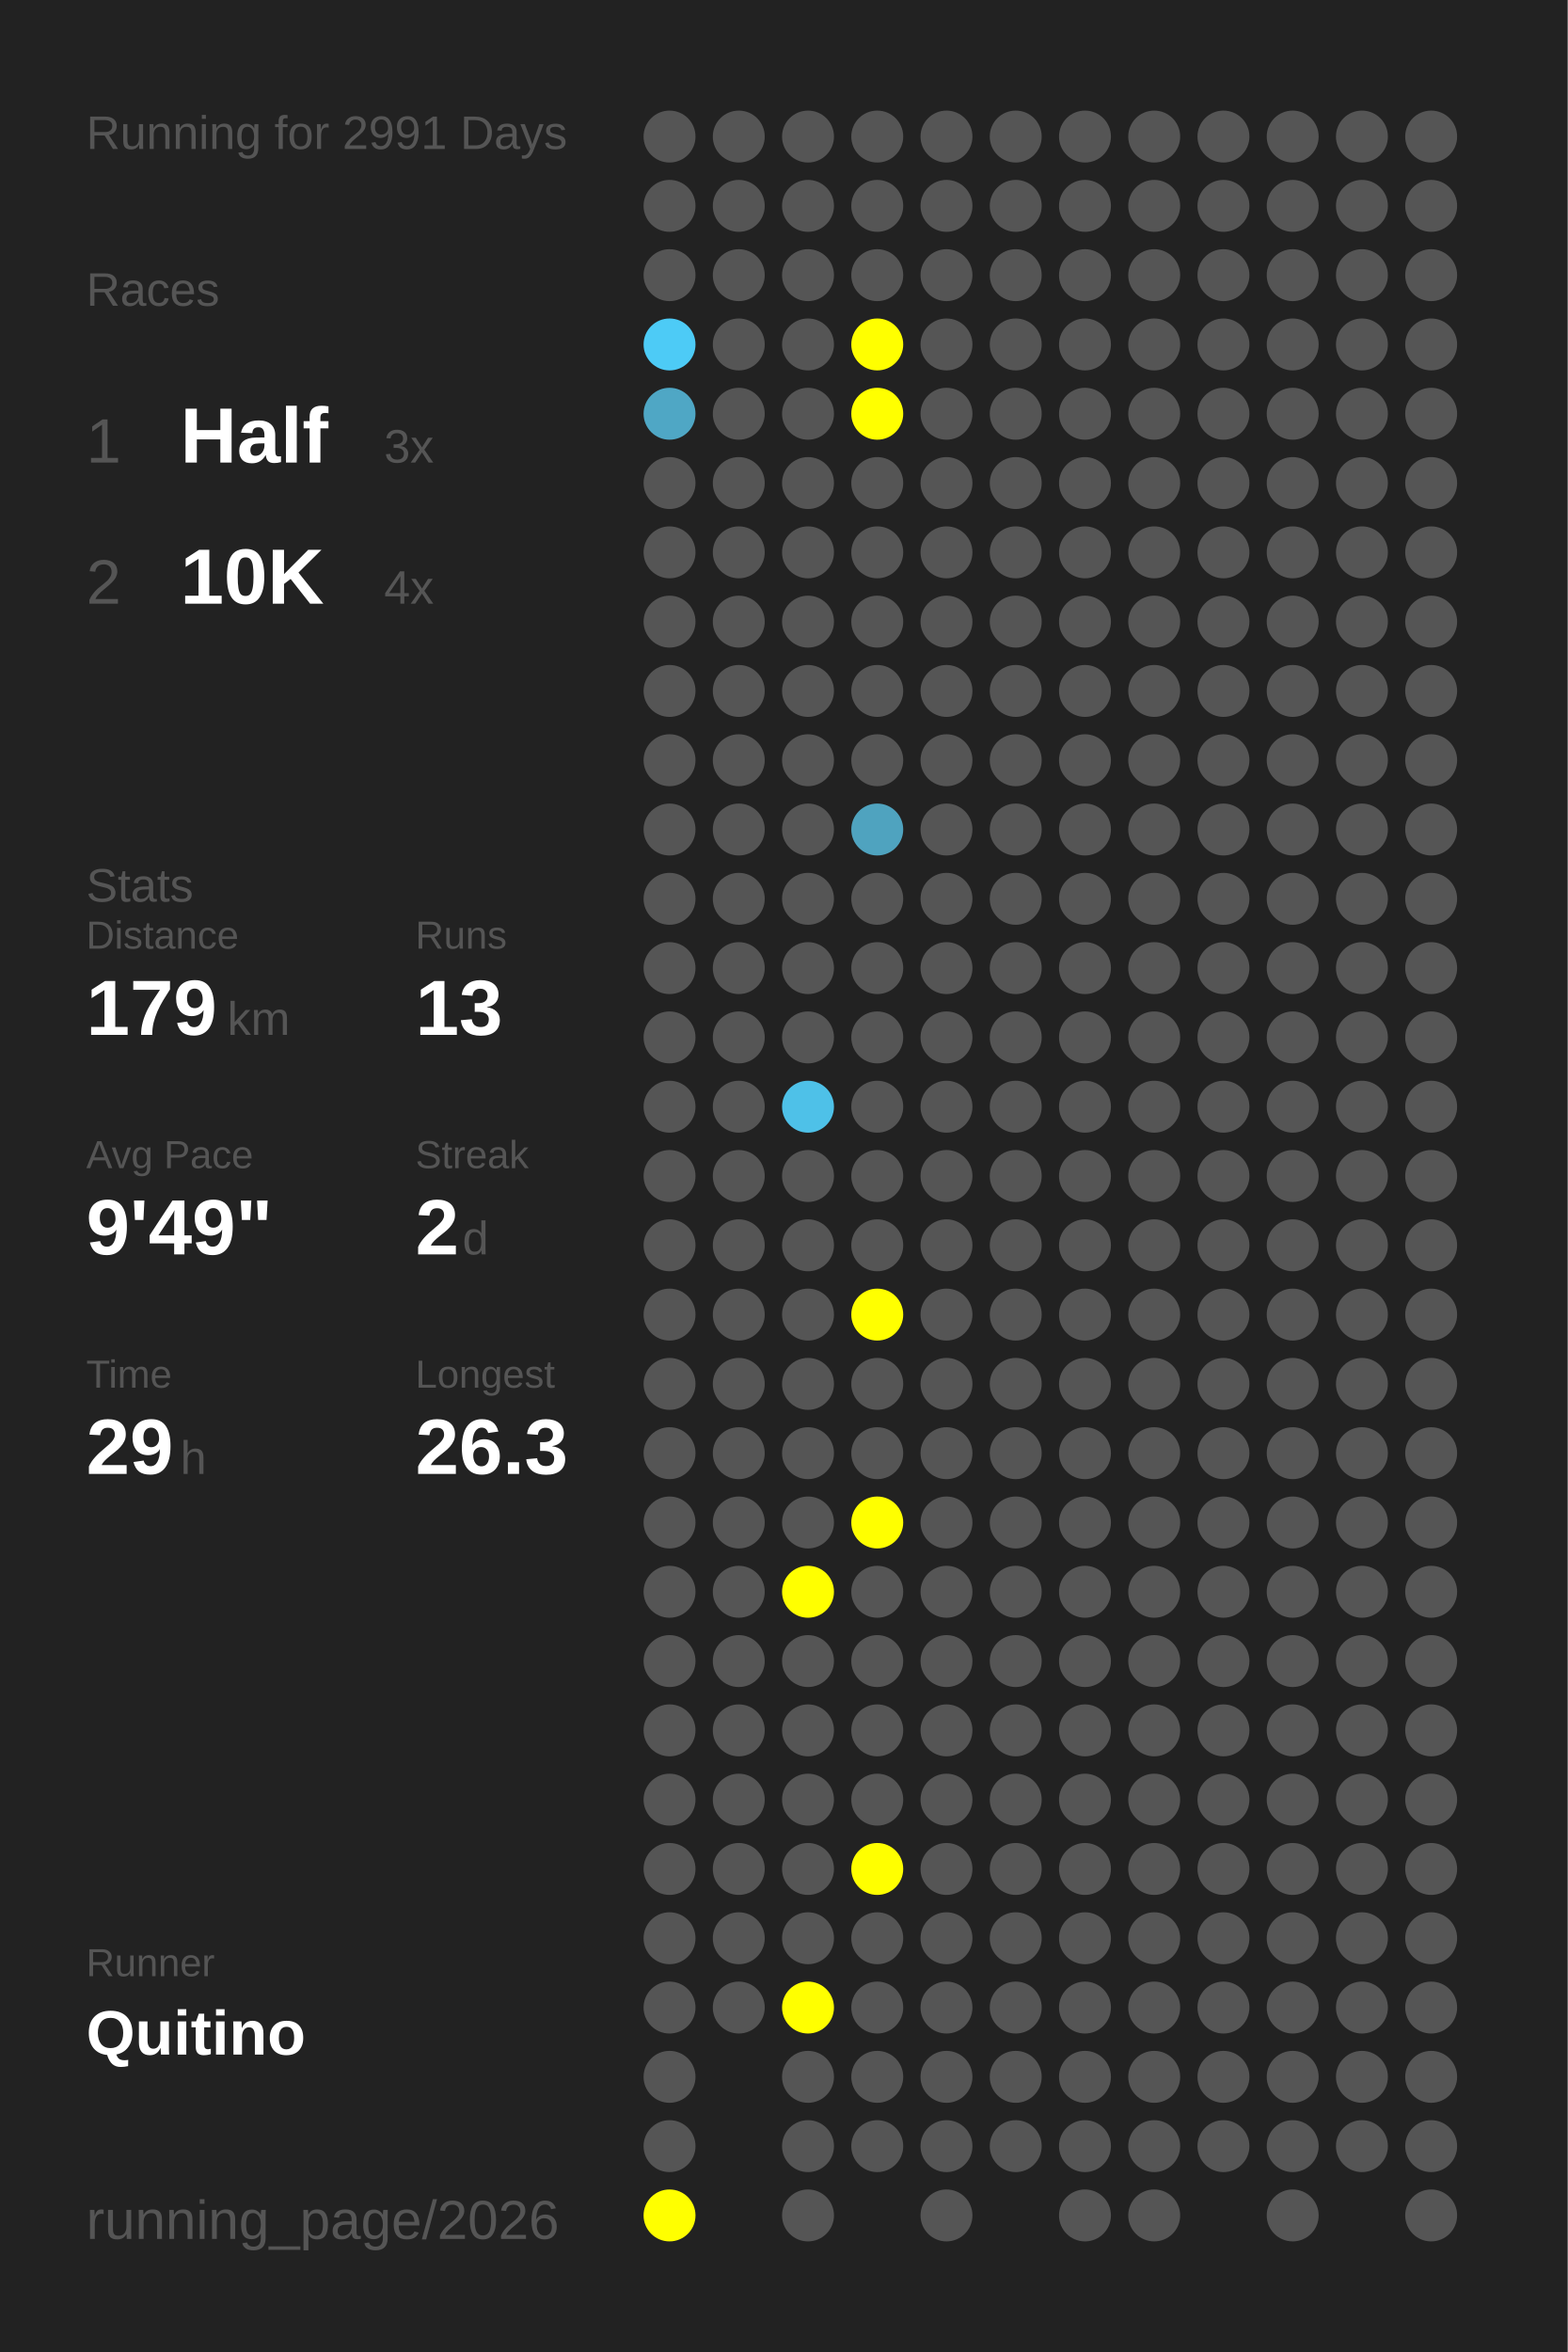
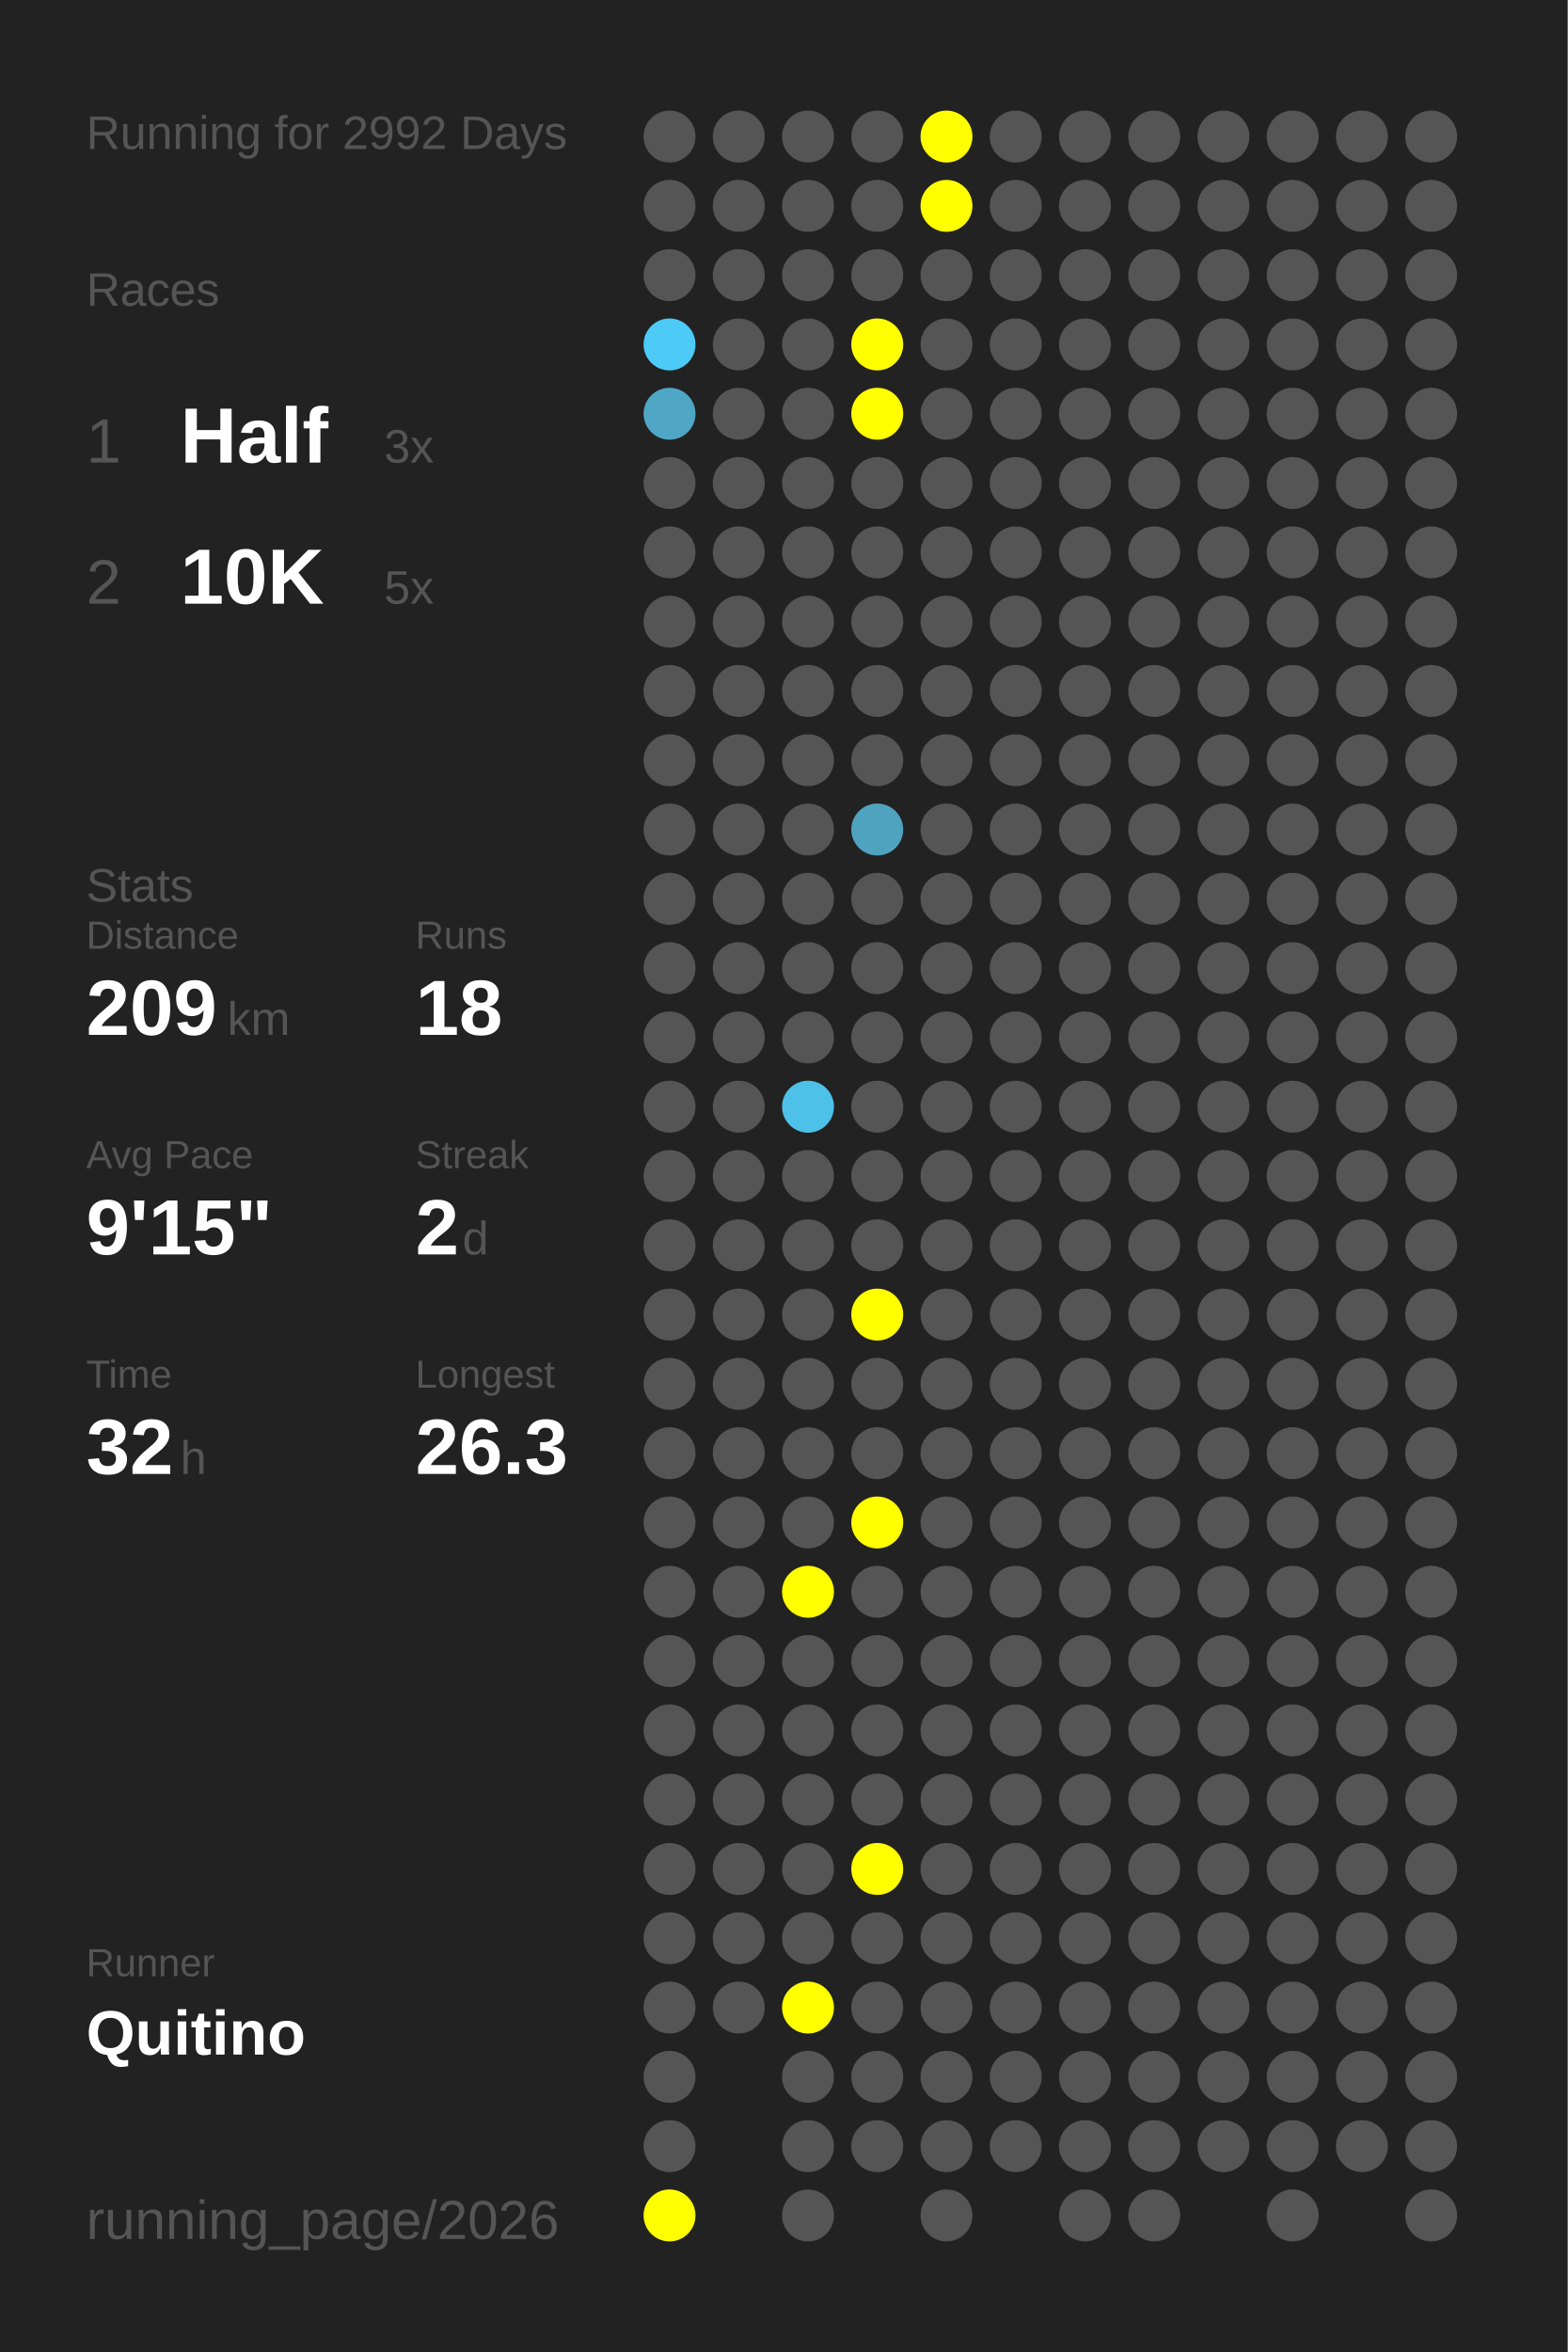
<svg xmlns="http://www.w3.org/2000/svg" baseProfile="full" height="300mm" version="1.1" viewBox="0,0,200,300" width="200mm">
  <defs />
  <rect fill="#222222" height="300" width="200" x="0" y="0" />
-   <text fill="#555555" style="font-size:6px; font-family:Arial;" x="11" y="19">Running for 2991 Days</text>
+   <text fill="#555555" style="font-size:6px; font-family:Arial;" x="11" y="19">Running for 2992 Days</text>
  <text fill="#555555" style="font-size:6px; font-family:Arial;" x="11" y="39">Races</text>
  <text fill="#555555" style="font-size:8px; font-family:Arial;" x="11" y="59">1</text>
  <text fill="#FFFFFF" style="font-size:10px; font-family:Arial; font-weight:bold;" x="23" y="59">Half</text>
  <text fill="#555555" style="font-size:6px; font-family:Arial;" x="49" y="59">3x</text>
  <text fill="#555555" style="font-size:8px; font-family:Arial;" x="11" y="77">2</text>
  <text fill="#FFFFFF" style="font-size:10px; font-family:Arial; font-weight:bold;" x="23" y="77">10K</text>
-   <text fill="#555555" style="font-size:6px; font-family:Arial;" x="49" y="77">4x</text>
+   <text fill="#555555" style="font-size:6px; font-family:Arial;" x="49" y="77">5x</text>
  <text fill="#555555" style="font-size:6px; font-family:Arial;" x="11" y="115">Stats</text>
  <text fill="#555555" style="font-size:5px; font-family:Arial;" x="11" y="121">Distance</text>
-   <text fill="#FFFFFF" style="font-size:10px; font-family:Arial; font-weight:bold;" x="11" y="132">179</text>
+   <text fill="#FFFFFF" style="font-size:10px; font-family:Arial; font-weight:bold;" x="11" y="132">209</text>
  <text fill="#555555" style="font-size:6px; font-family:Arial;" x="29" y="132">km</text>
  <text fill="#555555" style="font-size:5px; font-family:Arial;" x="53" y="121">Runs</text>
-   <text fill="#FFFFFF" style="font-size:10px; font-family:Arial; font-weight:bold;" x="53" y="132">13</text>
+   <text fill="#FFFFFF" style="font-size:10px; font-family:Arial; font-weight:bold;" x="53" y="132">18</text>
  <text fill="#555555" style="font-size:5px; font-family:Arial;" x="11" y="149">Avg Pace</text>
-   <text fill="#FFFFFF" style="font-size:10px; font-family:Arial; font-weight:bold;" x="11" y="160">9'49"</text>
+   <text fill="#FFFFFF" style="font-size:10px; font-family:Arial; font-weight:bold;" x="11" y="160">9'15"</text>
  <text fill="#555555" style="font-size:5px; font-family:Arial;" x="53" y="149">Streak</text>
  <text fill="#FFFFFF" style="font-size:10px; font-family:Arial; font-weight:bold;" x="53" y="160">2</text>
  <text fill="#555555" style="font-size:6px; font-family:Arial;" x="59" y="160">d</text>
  <text fill="#555555" style="font-size:5px; font-family:Arial;" x="11" y="177">Time</text>
-   <text fill="#FFFFFF" style="font-size:10px; font-family:Arial; font-weight:bold;" x="11" y="188">29</text>
+   <text fill="#FFFFFF" style="font-size:10px; font-family:Arial; font-weight:bold;" x="11" y="188">32</text>
  <text fill="#555555" style="font-size:6px; font-family:Arial;" x="23" y="188">h</text>
  <text fill="#555555" style="font-size:5px; font-family:Arial;" x="53" y="177">Longest</text>
  <text fill="#FFFFFF" style="font-size:10px; font-family:Arial; font-weight:bold;" x="53" y="188">26.3</text>
  <text fill="#555555" style="font-size:5px; font-family:Arial;" x="11" y="252.065">Runner</text>
  <text fill="#FFFFFF" style="font-size:8px; font-family:Arial; font-weight:bold;" x="11" y="262.065">Quitino</text>
  <text fill="#555555" style="font-size:7px; font-family:Arial;" x="11" y="285.581">running_page/2026</text>
  <circle cx="85.417" cy="17.419" fill="#555555" r="3.312" />
  <circle cx="85.417" cy="26.258" fill="#555555" r="3.312" />
  <circle cx="85.417" cy="35.097" fill="#555555" r="3.312" />
  <circle cx="85.417" cy="43.935" fill="#4dcbf6" r="3.312" />
  <circle cx="85.417" cy="52.774" fill="#4fa7c5" r="3.312" />
  <circle cx="85.417" cy="61.613" fill="#555555" r="3.312" />
  <circle cx="85.417" cy="70.452" fill="#555555" r="3.312" />
  <circle cx="85.417" cy="79.29" fill="#555555" r="3.312" />
  <circle cx="85.417" cy="88.129" fill="#555555" r="3.312" />
  <circle cx="85.417" cy="96.968" fill="#555555" r="3.312" />
  <circle cx="85.417" cy="105.806" fill="#555555" r="3.312" />
  <circle cx="85.417" cy="114.645" fill="#555555" r="3.312" />
  <circle cx="85.417" cy="123.484" fill="#555555" r="3.312" />
  <circle cx="85.417" cy="132.323" fill="#555555" r="3.312" />
  <circle cx="85.417" cy="141.161" fill="#555555" r="3.312" />
  <circle cx="85.417" cy="150" fill="#555555" r="3.312" />
  <circle cx="85.417" cy="158.839" fill="#555555" r="3.312" />
  <circle cx="85.417" cy="167.677" fill="#555555" r="3.312" />
  <circle cx="85.417" cy="176.516" fill="#555555" r="3.312" />
  <circle cx="85.417" cy="185.355" fill="#555555" r="3.312" />
  <circle cx="85.417" cy="194.194" fill="#555555" r="3.312" />
  <circle cx="85.417" cy="203.032" fill="#555555" r="3.312" />
  <circle cx="85.417" cy="211.871" fill="#555555" r="3.312" />
  <circle cx="85.417" cy="220.71" fill="#555555" r="3.312" />
  <circle cx="85.417" cy="229.548" fill="#555555" r="3.312" />
  <circle cx="85.417" cy="238.387" fill="#555555" r="3.312" />
  <circle cx="85.417" cy="247.226" fill="#555555" r="3.312" />
  <circle cx="85.417" cy="256.065" fill="#555555" r="3.312" />
  <circle cx="85.417" cy="264.903" fill="#555555" r="3.312" />
  <circle cx="85.417" cy="273.742" fill="#555555" r="3.312" />
  <circle cx="85.417" cy="282.581" fill="#FFFF00" r="3.312" />
  <circle cx="94.25" cy="17.419" fill="#555555" r="3.312" />
  <circle cx="94.25" cy="26.258" fill="#555555" r="3.312" />
  <circle cx="94.25" cy="35.097" fill="#555555" r="3.312" />
  <circle cx="94.25" cy="43.935" fill="#555555" r="3.312" />
  <circle cx="94.25" cy="52.774" fill="#555555" r="3.312" />
  <circle cx="94.25" cy="61.613" fill="#555555" r="3.312" />
  <circle cx="94.25" cy="70.452" fill="#555555" r="3.312" />
  <circle cx="94.25" cy="79.29" fill="#555555" r="3.312" />
  <circle cx="94.25" cy="88.129" fill="#555555" r="3.312" />
  <circle cx="94.25" cy="96.968" fill="#555555" r="3.312" />
  <circle cx="94.25" cy="105.806" fill="#555555" r="3.312" />
  <circle cx="94.25" cy="114.645" fill="#555555" r="3.312" />
  <circle cx="94.25" cy="123.484" fill="#555555" r="3.312" />
  <circle cx="94.25" cy="132.323" fill="#555555" r="3.312" />
  <circle cx="94.25" cy="141.161" fill="#555555" r="3.312" />
  <circle cx="94.25" cy="150" fill="#555555" r="3.312" />
  <circle cx="94.25" cy="158.839" fill="#555555" r="3.312" />
  <circle cx="94.25" cy="167.677" fill="#555555" r="3.312" />
  <circle cx="94.25" cy="176.516" fill="#555555" r="3.312" />
  <circle cx="94.25" cy="185.355" fill="#555555" r="3.312" />
  <circle cx="94.25" cy="194.194" fill="#555555" r="3.312" />
  <circle cx="94.25" cy="203.032" fill="#555555" r="3.312" />
  <circle cx="94.25" cy="211.871" fill="#555555" r="3.312" />
  <circle cx="94.25" cy="220.71" fill="#555555" r="3.312" />
  <circle cx="94.25" cy="229.548" fill="#555555" r="3.312" />
  <circle cx="94.25" cy="238.387" fill="#555555" r="3.312" />
  <circle cx="94.25" cy="247.226" fill="#555555" r="3.312" />
  <circle cx="94.25" cy="256.065" fill="#555555" r="3.312" />
  <circle cx="103.083" cy="17.419" fill="#555555" r="3.312" />
  <circle cx="103.083" cy="26.258" fill="#555555" r="3.312" />
  <circle cx="103.083" cy="35.097" fill="#555555" r="3.312" />
  <circle cx="103.083" cy="43.935" fill="#555555" r="3.312" />
  <circle cx="103.083" cy="52.774" fill="#555555" r="3.312" />
  <circle cx="103.083" cy="61.613" fill="#555555" r="3.312" />
  <circle cx="103.083" cy="70.452" fill="#555555" r="3.312" />
  <circle cx="103.083" cy="79.29" fill="#555555" r="3.312" />
  <circle cx="103.083" cy="88.129" fill="#555555" r="3.312" />
  <circle cx="103.083" cy="96.968" fill="#555555" r="3.312" />
  <circle cx="103.083" cy="105.806" fill="#555555" r="3.312" />
  <circle cx="103.083" cy="114.645" fill="#555555" r="3.312" />
  <circle cx="103.083" cy="123.484" fill="#555555" r="3.312" />
  <circle cx="103.083" cy="132.323" fill="#555555" r="3.312" />
  <circle cx="103.083" cy="141.161" fill="#4ec1e8" r="3.312" />
  <circle cx="103.083" cy="150" fill="#555555" r="3.312" />
  <circle cx="103.083" cy="158.839" fill="#555555" r="3.312" />
  <circle cx="103.083" cy="167.677" fill="#555555" r="3.312" />
  <circle cx="103.083" cy="176.516" fill="#555555" r="3.312" />
  <circle cx="103.083" cy="185.355" fill="#555555" r="3.312" />
  <circle cx="103.083" cy="194.194" fill="#555555" r="3.312" />
  <circle cx="103.083" cy="203.032" fill="#FFFF00" r="3.312" />
  <circle cx="103.083" cy="211.871" fill="#555555" r="3.312" />
  <circle cx="103.083" cy="220.71" fill="#555555" r="3.312" />
  <circle cx="103.083" cy="229.548" fill="#555555" r="3.312" />
  <circle cx="103.083" cy="238.387" fill="#555555" r="3.312" />
  <circle cx="103.083" cy="247.226" fill="#555555" r="3.312" />
  <circle cx="103.083" cy="256.065" fill="#FFFF00" r="3.312" />
  <circle cx="103.083" cy="264.903" fill="#555555" r="3.312" />
  <circle cx="103.083" cy="273.742" fill="#555555" r="3.312" />
  <circle cx="103.083" cy="282.581" fill="#555555" r="3.312" />
  <circle cx="111.917" cy="17.419" fill="#555555" r="3.312" />
  <circle cx="111.917" cy="26.258" fill="#555555" r="3.312" />
  <circle cx="111.917" cy="35.097" fill="#555555" r="3.312" />
  <circle cx="111.917" cy="43.935" fill="#FFFF00" r="3.312" />
  <circle cx="111.917" cy="52.774" fill="#FFFF00" r="3.312" />
  <circle cx="111.917" cy="61.613" fill="#555555" r="3.312" />
  <circle cx="111.917" cy="70.452" fill="#555555" r="3.312" />
  <circle cx="111.917" cy="79.29" fill="#555555" r="3.312" />
  <circle cx="111.917" cy="88.129" fill="#555555" r="3.312" />
  <circle cx="111.917" cy="96.968" fill="#555555" r="3.312" />
  <circle cx="111.917" cy="105.806" fill="#4fa3bf" r="3.312" />
  <circle cx="111.917" cy="114.645" fill="#555555" r="3.312" />
  <circle cx="111.917" cy="123.484" fill="#555555" r="3.312" />
  <circle cx="111.917" cy="132.323" fill="#555555" r="3.312" />
  <circle cx="111.917" cy="141.161" fill="#555555" r="3.312" />
  <circle cx="111.917" cy="150" fill="#555555" r="3.312" />
  <circle cx="111.917" cy="158.839" fill="#555555" r="3.312" />
  <circle cx="111.917" cy="167.677" fill="#FFFF00" r="3.312" />
  <circle cx="111.917" cy="176.516" fill="#555555" r="3.312" />
  <circle cx="111.917" cy="185.355" fill="#555555" r="3.312" />
  <circle cx="111.917" cy="194.194" fill="#FFFF00" r="3.312" />
  <circle cx="111.917" cy="203.032" fill="#555555" r="3.312" />
  <circle cx="111.917" cy="211.871" fill="#555555" r="3.312" />
  <circle cx="111.917" cy="220.71" fill="#555555" r="3.312" />
  <circle cx="111.917" cy="229.548" fill="#555555" r="3.312" />
  <circle cx="111.917" cy="238.387" fill="#FFFF00" r="3.312" />
  <circle cx="111.917" cy="247.226" fill="#555555" r="3.312" />
  <circle cx="111.917" cy="256.065" fill="#555555" r="3.312" />
  <circle cx="111.917" cy="264.903" fill="#555555" r="3.312" />
  <circle cx="111.917" cy="273.742" fill="#555555" r="3.312" />
-   <circle cx="120.75" cy="17.419" fill="#555555" r="3.312" />
-   <circle cx="120.75" cy="26.258" fill="#555555" r="3.312" />
+   <circle cx="120.75" cy="17.419" fill="#FFFF00" r="3.312" />
+   <circle cx="120.75" cy="26.258" fill="#FFFF00" r="3.312" />
  <circle cx="120.75" cy="35.097" fill="#555555" r="3.312" />
  <circle cx="120.75" cy="43.935" fill="#555555" r="3.312" />
  <circle cx="120.75" cy="52.774" fill="#555555" r="3.312" />
  <circle cx="120.75" cy="61.613" fill="#555555" r="3.312" />
  <circle cx="120.75" cy="70.452" fill="#555555" r="3.312" />
  <circle cx="120.75" cy="79.29" fill="#555555" r="3.312" />
  <circle cx="120.75" cy="88.129" fill="#555555" r="3.312" />
  <circle cx="120.75" cy="96.968" fill="#555555" r="3.312" />
  <circle cx="120.75" cy="105.806" fill="#555555" r="3.312" />
  <circle cx="120.75" cy="114.645" fill="#555555" r="3.312" />
  <circle cx="120.75" cy="123.484" fill="#555555" r="3.312" />
  <circle cx="120.75" cy="132.323" fill="#555555" r="3.312" />
  <circle cx="120.75" cy="141.161" fill="#555555" r="3.312" />
  <circle cx="120.75" cy="150" fill="#555555" r="3.312" />
  <circle cx="120.75" cy="158.839" fill="#555555" r="3.312" />
  <circle cx="120.75" cy="167.677" fill="#555555" r="3.312" />
  <circle cx="120.75" cy="176.516" fill="#555555" r="3.312" />
  <circle cx="120.75" cy="185.355" fill="#555555" r="3.312" />
  <circle cx="120.75" cy="194.194" fill="#555555" r="3.312" />
  <circle cx="120.75" cy="203.032" fill="#555555" r="3.312" />
  <circle cx="120.75" cy="211.871" fill="#555555" r="3.312" />
  <circle cx="120.75" cy="220.71" fill="#555555" r="3.312" />
  <circle cx="120.75" cy="229.548" fill="#555555" r="3.312" />
  <circle cx="120.75" cy="238.387" fill="#555555" r="3.312" />
  <circle cx="120.75" cy="247.226" fill="#555555" r="3.312" />
  <circle cx="120.75" cy="256.065" fill="#555555" r="3.312" />
  <circle cx="120.75" cy="264.903" fill="#555555" r="3.312" />
  <circle cx="120.75" cy="273.742" fill="#555555" r="3.312" />
  <circle cx="120.75" cy="282.581" fill="#555555" r="3.312" />
  <circle cx="129.583" cy="17.419" fill="#555555" r="3.312" />
  <circle cx="129.583" cy="26.258" fill="#555555" r="3.312" />
  <circle cx="129.583" cy="35.097" fill="#555555" r="3.312" />
  <circle cx="129.583" cy="43.935" fill="#555555" r="3.312" />
  <circle cx="129.583" cy="52.774" fill="#555555" r="3.312" />
  <circle cx="129.583" cy="61.613" fill="#555555" r="3.312" />
  <circle cx="129.583" cy="70.452" fill="#555555" r="3.312" />
  <circle cx="129.583" cy="79.29" fill="#555555" r="3.312" />
  <circle cx="129.583" cy="88.129" fill="#555555" r="3.312" />
  <circle cx="129.583" cy="96.968" fill="#555555" r="3.312" />
  <circle cx="129.583" cy="105.806" fill="#555555" r="3.312" />
  <circle cx="129.583" cy="114.645" fill="#555555" r="3.312" />
  <circle cx="129.583" cy="123.484" fill="#555555" r="3.312" />
  <circle cx="129.583" cy="132.323" fill="#555555" r="3.312" />
  <circle cx="129.583" cy="141.161" fill="#555555" r="3.312" />
  <circle cx="129.583" cy="150" fill="#555555" r="3.312" />
  <circle cx="129.583" cy="158.839" fill="#555555" r="3.312" />
  <circle cx="129.583" cy="167.677" fill="#555555" r="3.312" />
  <circle cx="129.583" cy="176.516" fill="#555555" r="3.312" />
  <circle cx="129.583" cy="185.355" fill="#555555" r="3.312" />
  <circle cx="129.583" cy="194.194" fill="#555555" r="3.312" />
  <circle cx="129.583" cy="203.032" fill="#555555" r="3.312" />
  <circle cx="129.583" cy="211.871" fill="#555555" r="3.312" />
  <circle cx="129.583" cy="220.71" fill="#555555" r="3.312" />
  <circle cx="129.583" cy="229.548" fill="#555555" r="3.312" />
  <circle cx="129.583" cy="238.387" fill="#555555" r="3.312" />
  <circle cx="129.583" cy="247.226" fill="#555555" r="3.312" />
  <circle cx="129.583" cy="256.065" fill="#555555" r="3.312" />
  <circle cx="129.583" cy="264.903" fill="#555555" r="3.312" />
  <circle cx="129.583" cy="273.742" fill="#555555" r="3.312" />
  <circle cx="138.417" cy="17.419" fill="#555555" r="3.312" />
  <circle cx="138.417" cy="26.258" fill="#555555" r="3.312" />
  <circle cx="138.417" cy="35.097" fill="#555555" r="3.312" />
  <circle cx="138.417" cy="43.935" fill="#555555" r="3.312" />
  <circle cx="138.417" cy="52.774" fill="#555555" r="3.312" />
  <circle cx="138.417" cy="61.613" fill="#555555" r="3.312" />
  <circle cx="138.417" cy="70.452" fill="#555555" r="3.312" />
  <circle cx="138.417" cy="79.29" fill="#555555" r="3.312" />
  <circle cx="138.417" cy="88.129" fill="#555555" r="3.312" />
  <circle cx="138.417" cy="96.968" fill="#555555" r="3.312" />
  <circle cx="138.417" cy="105.806" fill="#555555" r="3.312" />
  <circle cx="138.417" cy="114.645" fill="#555555" r="3.312" />
  <circle cx="138.417" cy="123.484" fill="#555555" r="3.312" />
  <circle cx="138.417" cy="132.323" fill="#555555" r="3.312" />
  <circle cx="138.417" cy="141.161" fill="#555555" r="3.312" />
  <circle cx="138.417" cy="150" fill="#555555" r="3.312" />
  <circle cx="138.417" cy="158.839" fill="#555555" r="3.312" />
  <circle cx="138.417" cy="167.677" fill="#555555" r="3.312" />
  <circle cx="138.417" cy="176.516" fill="#555555" r="3.312" />
  <circle cx="138.417" cy="185.355" fill="#555555" r="3.312" />
  <circle cx="138.417" cy="194.194" fill="#555555" r="3.312" />
  <circle cx="138.417" cy="203.032" fill="#555555" r="3.312" />
  <circle cx="138.417" cy="211.871" fill="#555555" r="3.312" />
  <circle cx="138.417" cy="220.71" fill="#555555" r="3.312" />
  <circle cx="138.417" cy="229.548" fill="#555555" r="3.312" />
  <circle cx="138.417" cy="238.387" fill="#555555" r="3.312" />
  <circle cx="138.417" cy="247.226" fill="#555555" r="3.312" />
  <circle cx="138.417" cy="256.065" fill="#555555" r="3.312" />
  <circle cx="138.417" cy="264.903" fill="#555555" r="3.312" />
  <circle cx="138.417" cy="273.742" fill="#555555" r="3.312" />
  <circle cx="138.417" cy="282.581" fill="#555555" r="3.312" />
  <circle cx="147.25" cy="17.419" fill="#555555" r="3.312" />
  <circle cx="147.25" cy="26.258" fill="#555555" r="3.312" />
  <circle cx="147.25" cy="35.097" fill="#555555" r="3.312" />
  <circle cx="147.25" cy="43.935" fill="#555555" r="3.312" />
  <circle cx="147.25" cy="52.774" fill="#555555" r="3.312" />
  <circle cx="147.25" cy="61.613" fill="#555555" r="3.312" />
  <circle cx="147.25" cy="70.452" fill="#555555" r="3.312" />
  <circle cx="147.25" cy="79.29" fill="#555555" r="3.312" />
  <circle cx="147.25" cy="88.129" fill="#555555" r="3.312" />
  <circle cx="147.25" cy="96.968" fill="#555555" r="3.312" />
  <circle cx="147.25" cy="105.806" fill="#555555" r="3.312" />
  <circle cx="147.25" cy="114.645" fill="#555555" r="3.312" />
  <circle cx="147.25" cy="123.484" fill="#555555" r="3.312" />
  <circle cx="147.25" cy="132.323" fill="#555555" r="3.312" />
  <circle cx="147.25" cy="141.161" fill="#555555" r="3.312" />
  <circle cx="147.25" cy="150" fill="#555555" r="3.312" />
  <circle cx="147.25" cy="158.839" fill="#555555" r="3.312" />
  <circle cx="147.25" cy="167.677" fill="#555555" r="3.312" />
  <circle cx="147.25" cy="176.516" fill="#555555" r="3.312" />
  <circle cx="147.25" cy="185.355" fill="#555555" r="3.312" />
  <circle cx="147.25" cy="194.194" fill="#555555" r="3.312" />
  <circle cx="147.25" cy="203.032" fill="#555555" r="3.312" />
  <circle cx="147.25" cy="211.871" fill="#555555" r="3.312" />
  <circle cx="147.25" cy="220.71" fill="#555555" r="3.312" />
  <circle cx="147.25" cy="229.548" fill="#555555" r="3.312" />
  <circle cx="147.25" cy="238.387" fill="#555555" r="3.312" />
  <circle cx="147.25" cy="247.226" fill="#555555" r="3.312" />
  <circle cx="147.25" cy="256.065" fill="#555555" r="3.312" />
  <circle cx="147.25" cy="264.903" fill="#555555" r="3.312" />
  <circle cx="147.25" cy="273.742" fill="#555555" r="3.312" />
  <circle cx="147.25" cy="282.581" fill="#555555" r="3.312" />
  <circle cx="156.083" cy="17.419" fill="#555555" r="3.312" />
  <circle cx="156.083" cy="26.258" fill="#555555" r="3.312" />
  <circle cx="156.083" cy="35.097" fill="#555555" r="3.312" />
  <circle cx="156.083" cy="43.935" fill="#555555" r="3.312" />
  <circle cx="156.083" cy="52.774" fill="#555555" r="3.312" />
  <circle cx="156.083" cy="61.613" fill="#555555" r="3.312" />
  <circle cx="156.083" cy="70.452" fill="#555555" r="3.312" />
  <circle cx="156.083" cy="79.29" fill="#555555" r="3.312" />
  <circle cx="156.083" cy="88.129" fill="#555555" r="3.312" />
  <circle cx="156.083" cy="96.968" fill="#555555" r="3.312" />
  <circle cx="156.083" cy="105.806" fill="#555555" r="3.312" />
  <circle cx="156.083" cy="114.645" fill="#555555" r="3.312" />
  <circle cx="156.083" cy="123.484" fill="#555555" r="3.312" />
  <circle cx="156.083" cy="132.323" fill="#555555" r="3.312" />
  <circle cx="156.083" cy="141.161" fill="#555555" r="3.312" />
  <circle cx="156.083" cy="150" fill="#555555" r="3.312" />
  <circle cx="156.083" cy="158.839" fill="#555555" r="3.312" />
  <circle cx="156.083" cy="167.677" fill="#555555" r="3.312" />
  <circle cx="156.083" cy="176.516" fill="#555555" r="3.312" />
  <circle cx="156.083" cy="185.355" fill="#555555" r="3.312" />
  <circle cx="156.083" cy="194.194" fill="#555555" r="3.312" />
  <circle cx="156.083" cy="203.032" fill="#555555" r="3.312" />
  <circle cx="156.083" cy="211.871" fill="#555555" r="3.312" />
  <circle cx="156.083" cy="220.71" fill="#555555" r="3.312" />
  <circle cx="156.083" cy="229.548" fill="#555555" r="3.312" />
  <circle cx="156.083" cy="238.387" fill="#555555" r="3.312" />
  <circle cx="156.083" cy="247.226" fill="#555555" r="3.312" />
  <circle cx="156.083" cy="256.065" fill="#555555" r="3.312" />
  <circle cx="156.083" cy="264.903" fill="#555555" r="3.312" />
  <circle cx="156.083" cy="273.742" fill="#555555" r="3.312" />
  <circle cx="164.917" cy="17.419" fill="#555555" r="3.312" />
  <circle cx="164.917" cy="26.258" fill="#555555" r="3.312" />
  <circle cx="164.917" cy="35.097" fill="#555555" r="3.312" />
  <circle cx="164.917" cy="43.935" fill="#555555" r="3.312" />
  <circle cx="164.917" cy="52.774" fill="#555555" r="3.312" />
  <circle cx="164.917" cy="61.613" fill="#555555" r="3.312" />
  <circle cx="164.917" cy="70.452" fill="#555555" r="3.312" />
  <circle cx="164.917" cy="79.29" fill="#555555" r="3.312" />
  <circle cx="164.917" cy="88.129" fill="#555555" r="3.312" />
  <circle cx="164.917" cy="96.968" fill="#555555" r="3.312" />
  <circle cx="164.917" cy="105.806" fill="#555555" r="3.312" />
  <circle cx="164.917" cy="114.645" fill="#555555" r="3.312" />
  <circle cx="164.917" cy="123.484" fill="#555555" r="3.312" />
  <circle cx="164.917" cy="132.323" fill="#555555" r="3.312" />
  <circle cx="164.917" cy="141.161" fill="#555555" r="3.312" />
  <circle cx="164.917" cy="150" fill="#555555" r="3.312" />
  <circle cx="164.917" cy="158.839" fill="#555555" r="3.312" />
  <circle cx="164.917" cy="167.677" fill="#555555" r="3.312" />
  <circle cx="164.917" cy="176.516" fill="#555555" r="3.312" />
  <circle cx="164.917" cy="185.355" fill="#555555" r="3.312" />
  <circle cx="164.917" cy="194.194" fill="#555555" r="3.312" />
  <circle cx="164.917" cy="203.032" fill="#555555" r="3.312" />
  <circle cx="164.917" cy="211.871" fill="#555555" r="3.312" />
  <circle cx="164.917" cy="220.71" fill="#555555" r="3.312" />
  <circle cx="164.917" cy="229.548" fill="#555555" r="3.312" />
  <circle cx="164.917" cy="238.387" fill="#555555" r="3.312" />
  <circle cx="164.917" cy="247.226" fill="#555555" r="3.312" />
  <circle cx="164.917" cy="256.065" fill="#555555" r="3.312" />
  <circle cx="164.917" cy="264.903" fill="#555555" r="3.312" />
  <circle cx="164.917" cy="273.742" fill="#555555" r="3.312" />
  <circle cx="164.917" cy="282.581" fill="#555555" r="3.312" />
  <circle cx="173.75" cy="17.419" fill="#555555" r="3.312" />
  <circle cx="173.75" cy="26.258" fill="#555555" r="3.312" />
  <circle cx="173.75" cy="35.097" fill="#555555" r="3.312" />
  <circle cx="173.75" cy="43.935" fill="#555555" r="3.312" />
  <circle cx="173.75" cy="52.774" fill="#555555" r="3.312" />
  <circle cx="173.75" cy="61.613" fill="#555555" r="3.312" />
  <circle cx="173.75" cy="70.452" fill="#555555" r="3.312" />
  <circle cx="173.75" cy="79.29" fill="#555555" r="3.312" />
  <circle cx="173.75" cy="88.129" fill="#555555" r="3.312" />
  <circle cx="173.75" cy="96.968" fill="#555555" r="3.312" />
  <circle cx="173.75" cy="105.806" fill="#555555" r="3.312" />
  <circle cx="173.75" cy="114.645" fill="#555555" r="3.312" />
  <circle cx="173.75" cy="123.484" fill="#555555" r="3.312" />
  <circle cx="173.75" cy="132.323" fill="#555555" r="3.312" />
  <circle cx="173.75" cy="141.161" fill="#555555" r="3.312" />
  <circle cx="173.75" cy="150" fill="#555555" r="3.312" />
  <circle cx="173.75" cy="158.839" fill="#555555" r="3.312" />
  <circle cx="173.75" cy="167.677" fill="#555555" r="3.312" />
  <circle cx="173.75" cy="176.516" fill="#555555" r="3.312" />
  <circle cx="173.75" cy="185.355" fill="#555555" r="3.312" />
  <circle cx="173.75" cy="194.194" fill="#555555" r="3.312" />
  <circle cx="173.75" cy="203.032" fill="#555555" r="3.312" />
  <circle cx="173.75" cy="211.871" fill="#555555" r="3.312" />
  <circle cx="173.75" cy="220.71" fill="#555555" r="3.312" />
  <circle cx="173.75" cy="229.548" fill="#555555" r="3.312" />
  <circle cx="173.75" cy="238.387" fill="#555555" r="3.312" />
  <circle cx="173.75" cy="247.226" fill="#555555" r="3.312" />
  <circle cx="173.75" cy="256.065" fill="#555555" r="3.312" />
  <circle cx="173.75" cy="264.903" fill="#555555" r="3.312" />
  <circle cx="173.75" cy="273.742" fill="#555555" r="3.312" />
  <circle cx="182.583" cy="17.419" fill="#555555" r="3.312" />
  <circle cx="182.583" cy="26.258" fill="#555555" r="3.312" />
  <circle cx="182.583" cy="35.097" fill="#555555" r="3.312" />
  <circle cx="182.583" cy="43.935" fill="#555555" r="3.312" />
  <circle cx="182.583" cy="52.774" fill="#555555" r="3.312" />
  <circle cx="182.583" cy="61.613" fill="#555555" r="3.312" />
  <circle cx="182.583" cy="70.452" fill="#555555" r="3.312" />
  <circle cx="182.583" cy="79.29" fill="#555555" r="3.312" />
  <circle cx="182.583" cy="88.129" fill="#555555" r="3.312" />
  <circle cx="182.583" cy="96.968" fill="#555555" r="3.312" />
  <circle cx="182.583" cy="105.806" fill="#555555" r="3.312" />
  <circle cx="182.583" cy="114.645" fill="#555555" r="3.312" />
  <circle cx="182.583" cy="123.484" fill="#555555" r="3.312" />
  <circle cx="182.583" cy="132.323" fill="#555555" r="3.312" />
  <circle cx="182.583" cy="141.161" fill="#555555" r="3.312" />
  <circle cx="182.583" cy="150" fill="#555555" r="3.312" />
  <circle cx="182.583" cy="158.839" fill="#555555" r="3.312" />
  <circle cx="182.583" cy="167.677" fill="#555555" r="3.312" />
  <circle cx="182.583" cy="176.516" fill="#555555" r="3.312" />
  <circle cx="182.583" cy="185.355" fill="#555555" r="3.312" />
  <circle cx="182.583" cy="194.194" fill="#555555" r="3.312" />
  <circle cx="182.583" cy="203.032" fill="#555555" r="3.312" />
  <circle cx="182.583" cy="211.871" fill="#555555" r="3.312" />
  <circle cx="182.583" cy="220.71" fill="#555555" r="3.312" />
  <circle cx="182.583" cy="229.548" fill="#555555" r="3.312" />
  <circle cx="182.583" cy="238.387" fill="#555555" r="3.312" />
  <circle cx="182.583" cy="247.226" fill="#555555" r="3.312" />
  <circle cx="182.583" cy="256.065" fill="#555555" r="3.312" />
  <circle cx="182.583" cy="264.903" fill="#555555" r="3.312" />
  <circle cx="182.583" cy="273.742" fill="#555555" r="3.312" />
  <circle cx="182.583" cy="282.581" fill="#555555" r="3.312" />
</svg>
